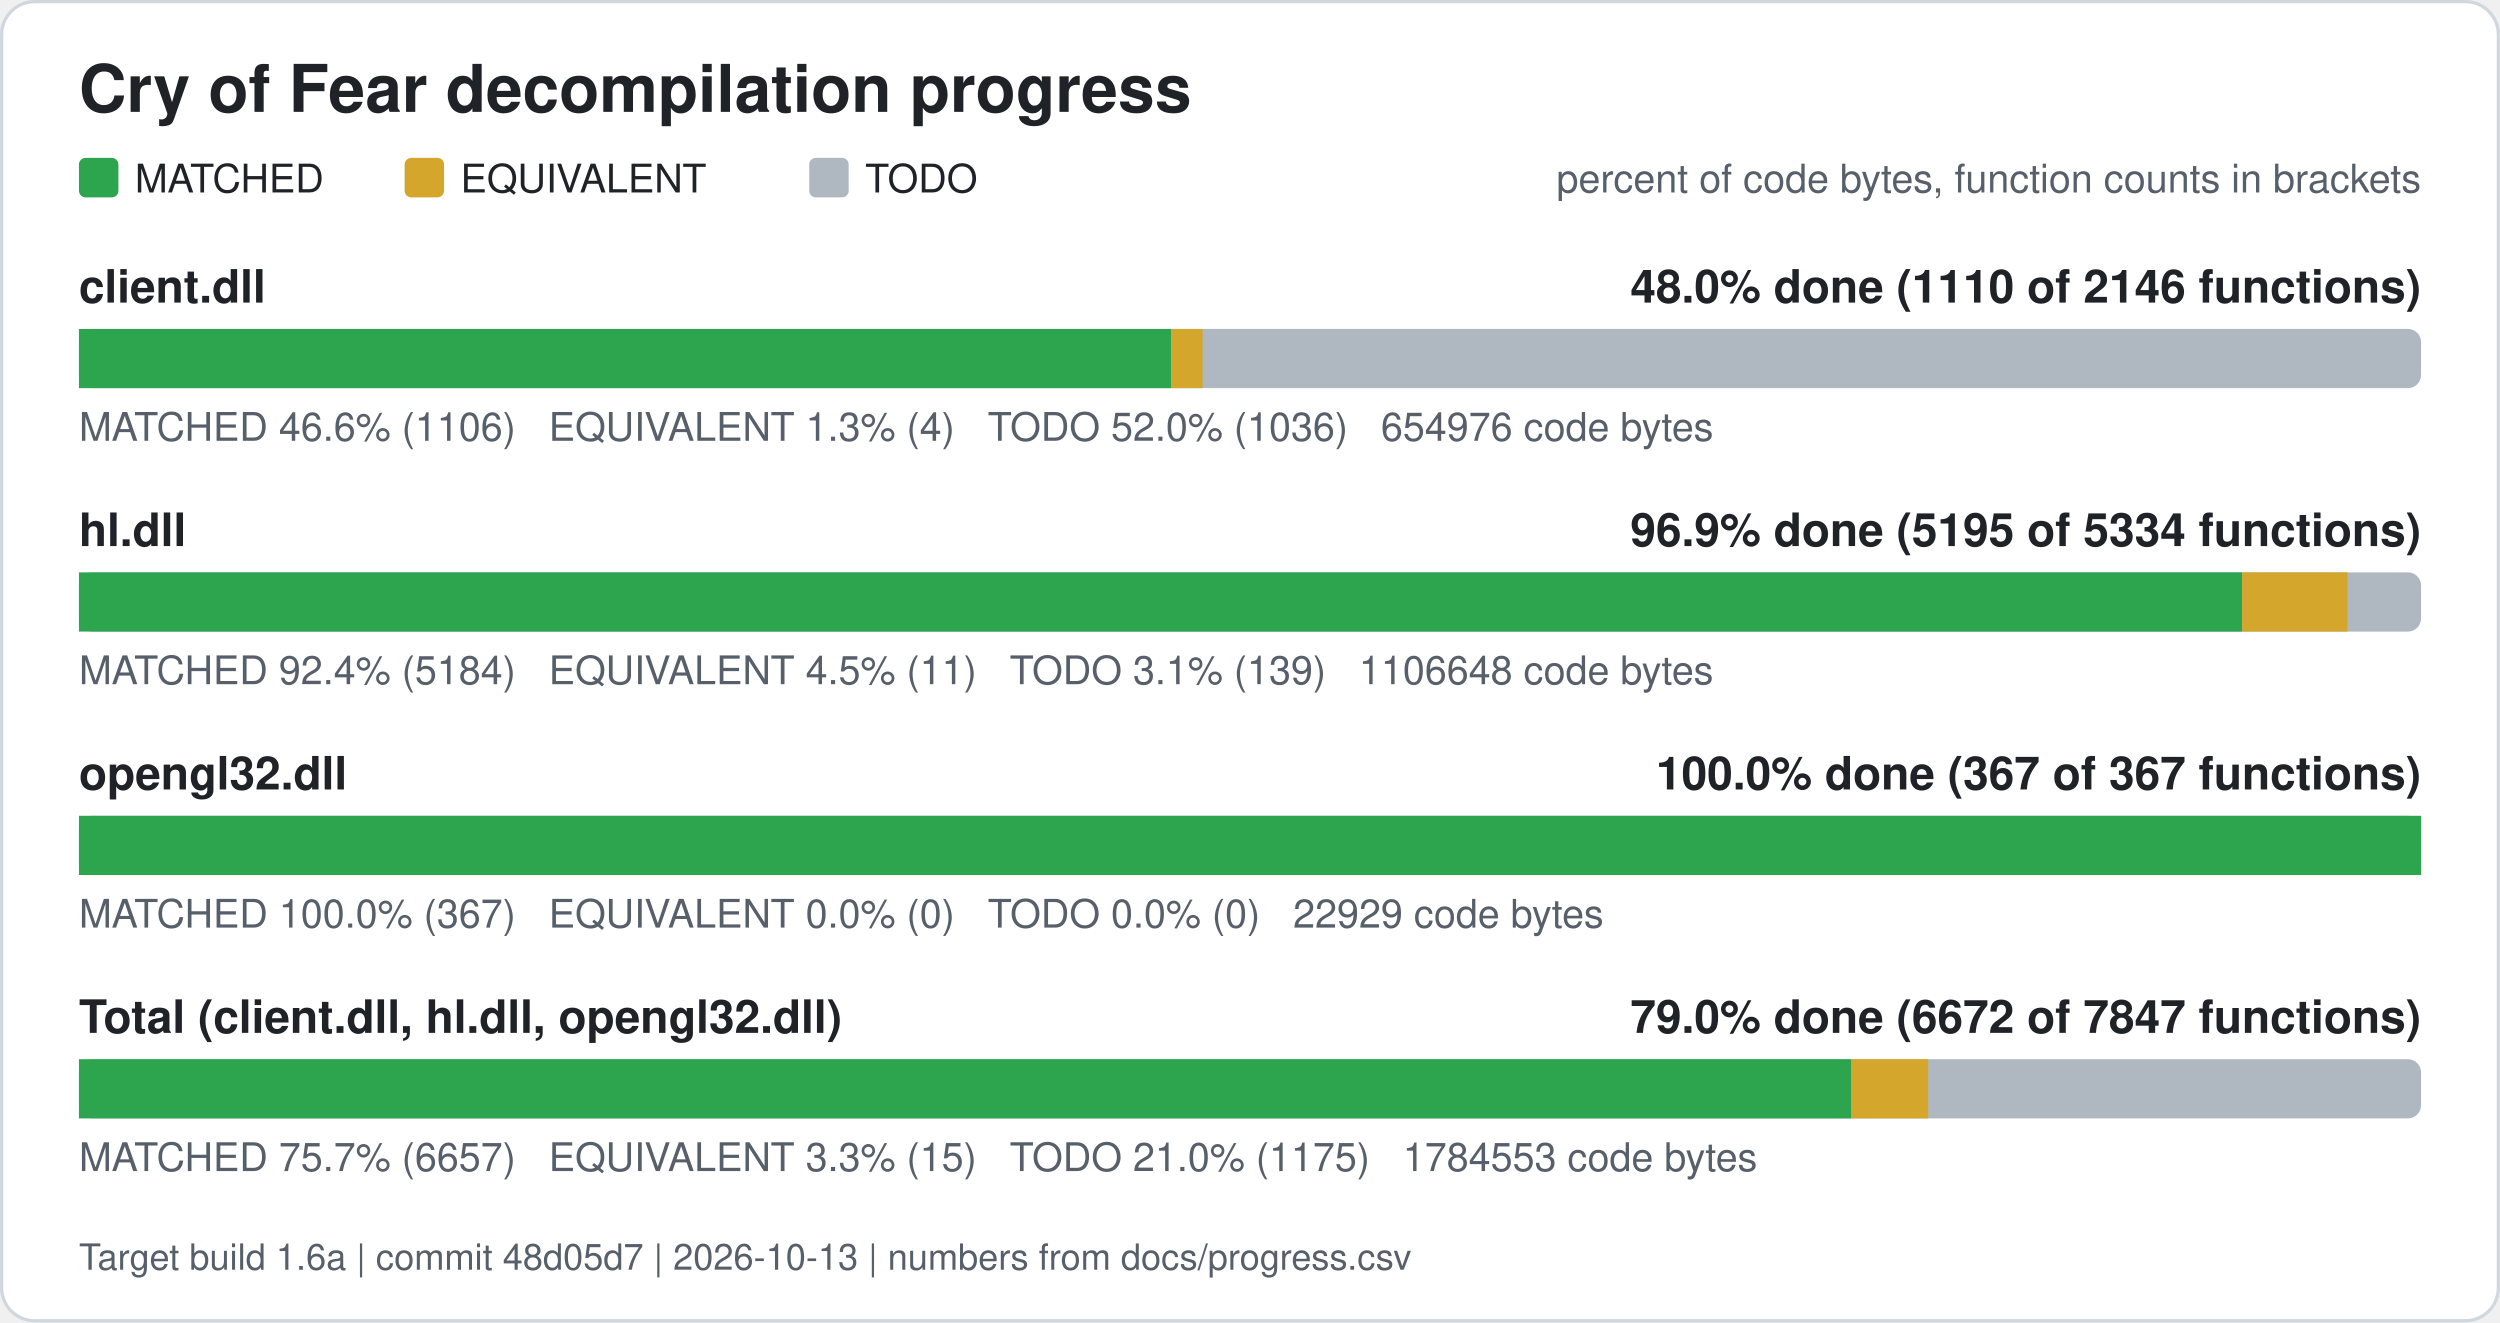
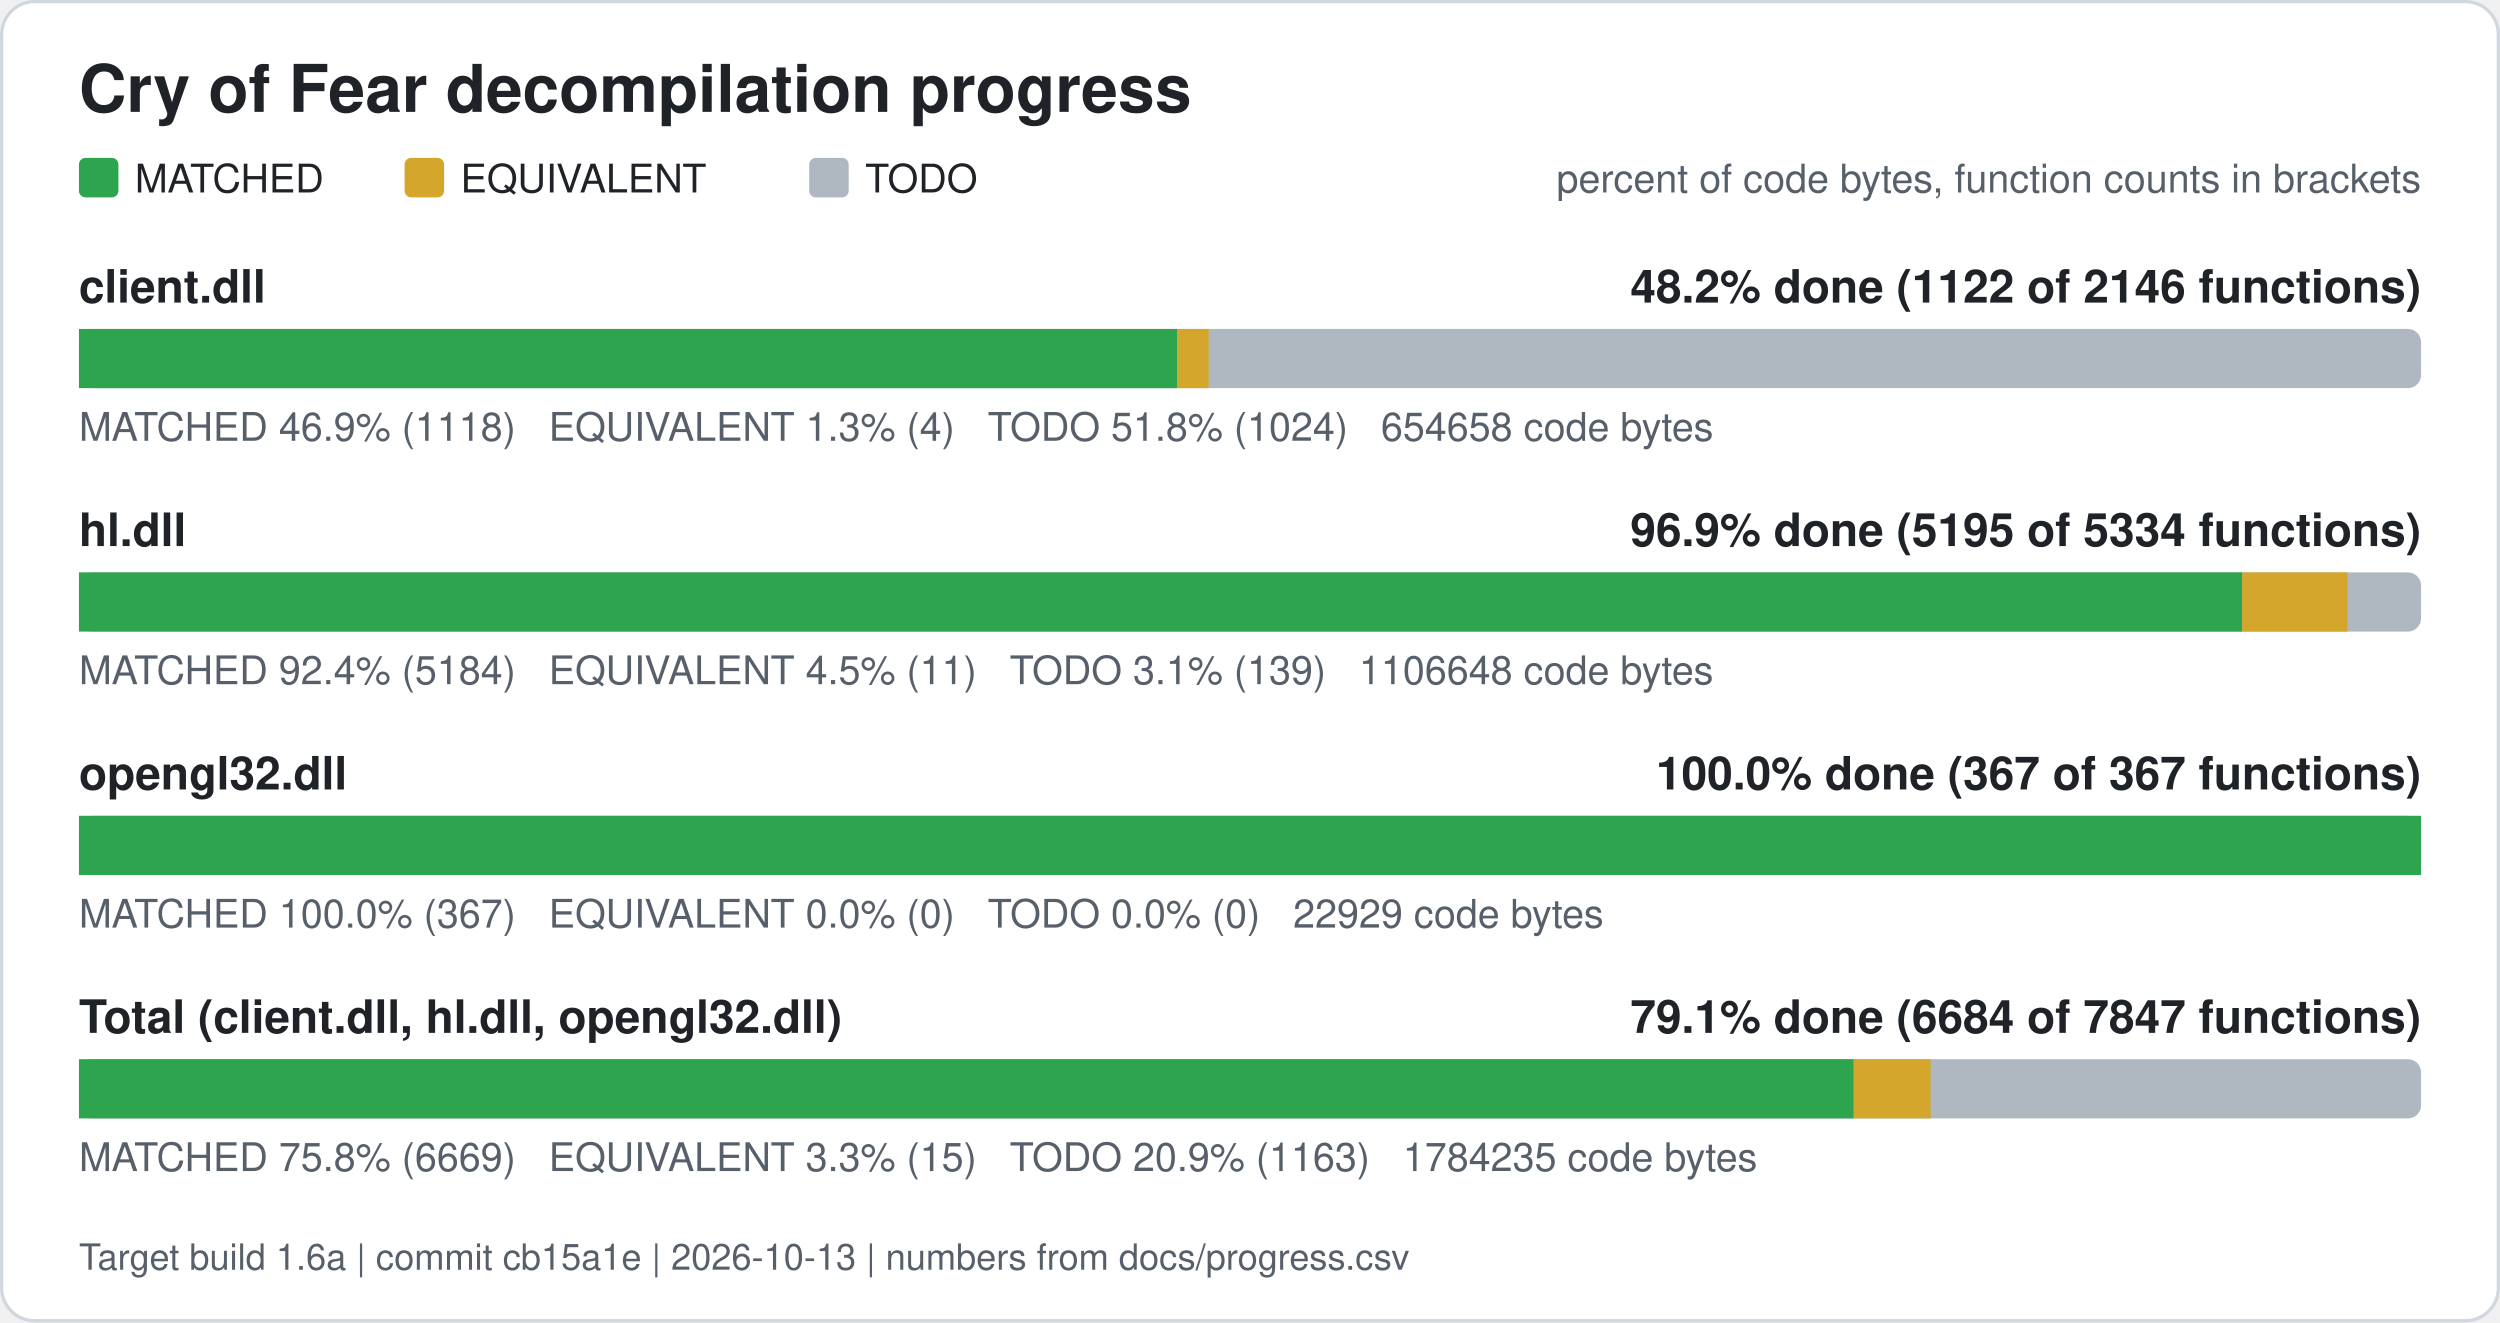
<svg xmlns="http://www.w3.org/2000/svg" width="760" height="402" viewBox="0 0 760 402" role="img" aria-label="Cry of Fear decompilation progress">
  <rect x="0.5" y="0.5" width="759" height="401" rx="10" fill="#ffffff" stroke="#d0d7de" />
  <text x="24" y="34" font-family="Segoe UI, Helvetica, Arial, sans-serif" font-size="20" font-weight="600" fill="#1f2328">Cry of Fear decompilation progress</text>
  <rect x="24" y="48" width="12" height="12" rx="2" fill="#2da44e" />
  <text x="41" y="58.5" font-family="Segoe UI, Helvetica, Arial, sans-serif" font-size="12" fill="#1f2328">MATCHED</text>
  <rect x="123" y="48" width="12" height="12" rx="2" fill="#d4a72c" />
  <text x="140" y="58.5" font-family="Segoe UI, Helvetica, Arial, sans-serif" font-size="12" fill="#1f2328">EQUIVALENT</text>
  <rect x="246" y="48" width="12" height="12" rx="2" fill="#afb8c1" />
  <text x="263" y="58.5" font-family="Segoe UI, Helvetica, Arial, sans-serif" font-size="12" fill="#1f2328">TODO</text>
  <text x="736" y="58.5" font-family="Segoe UI, Helvetica, Arial, sans-serif" font-size="12" fill="#57606a" text-anchor="end">percent of code bytes, function counts in brackets</text>
  <text x="24" y="92" font-family="Segoe UI, Helvetica, Arial, sans-serif" font-size="14" font-weight="600" fill="#1f2328">client.dll</text>
-   <text x="736" y="92" font-family="Segoe UI, Helvetica, Arial, sans-serif" font-size="14" font-weight="600" fill="#1f2328" text-anchor="end">48.0% done (1110 of 2146 functions)</text>
+   <text x="736" y="92" font-family="Segoe UI, Helvetica, Arial, sans-serif" font-size="14" font-weight="600" fill="#1f2328" text-anchor="end">48.2% done (1122 of 2146 functions)</text>
  <rect x="24" y="100" width="712" height="18" rx="4" fill="#afb8c1" />
-   <rect x="24.00" y="100" width="332.01" height="18" fill="#2da44e" />
-   <rect x="356.01" y="100" width="9.57" height="18" fill="#d4a72c" />
-   <text x="24" y="134" font-family="Segoe UI, Helvetica, Arial, sans-serif" font-size="12" fill="#57606a" xml:space="preserve">MATCHED 46.6% (1106)   EQUIVALENT 1.3% (4)   TODO 52.0% (1036)   654976 code bytes</text>
+   <rect x="24.00" y="100" width="333.86" height="18" fill="#2da44e" />
+   <rect x="357.86" y="100" width="9.58" height="18" fill="#d4a72c" />
+   <text x="24" y="134" font-family="Segoe UI, Helvetica, Arial, sans-serif" font-size="12" fill="#57606a" xml:space="preserve">MATCHED 46.9% (1118)   EQUIVALENT 1.3% (4)   TODO 51.8% (1024)   654658 code bytes</text>
  <text x="24" y="166" font-family="Segoe UI, Helvetica, Arial, sans-serif" font-size="14" font-weight="600" fill="#1f2328">hl.dll</text>
  <text x="736" y="166" font-family="Segoe UI, Helvetica, Arial, sans-serif" font-size="14" font-weight="600" fill="#1f2328" text-anchor="end">96.9% done (5195 of 5334 functions)</text>
  <rect x="24" y="174" width="712" height="18" rx="4" fill="#afb8c1" />
  <rect x="24.00" y="174" width="657.62" height="18" fill="#2da44e" />
  <rect x="681.62" y="174" width="32.01" height="18" fill="#d4a72c" />
  <text x="24" y="208" font-family="Segoe UI, Helvetica, Arial, sans-serif" font-size="12" fill="#57606a" xml:space="preserve">MATCHED 92.4% (5184)   EQUIVALENT 4.5% (11)   TODO 3.1% (139)   1106648 code bytes</text>
  <text x="24" y="240" font-family="Segoe UI, Helvetica, Arial, sans-serif" font-size="14" font-weight="600" fill="#1f2328">opengl32.dll</text>
  <text x="736" y="240" font-family="Segoe UI, Helvetica, Arial, sans-serif" font-size="14" font-weight="600" fill="#1f2328" text-anchor="end">100.0% done (367 of 367 functions)</text>
  <rect x="24" y="248" width="712" height="18" rx="4" fill="#afb8c1" />
  <rect x="24.00" y="248" width="712.00" height="18" fill="#2da44e" />
  <text x="24" y="282" font-family="Segoe UI, Helvetica, Arial, sans-serif" font-size="12" fill="#57606a" xml:space="preserve">MATCHED 100.0% (367)   EQUIVALENT 0.0% (0)   TODO 0.0% (0)   22929 code bytes</text>
  <text x="24" y="314" font-family="Segoe UI, Helvetica, Arial, sans-serif" font-size="14" font-weight="600" fill="#1f2328">Total (client.dll, hl.dll, opengl32.dll)</text>
-   <text x="736" y="314" font-family="Segoe UI, Helvetica, Arial, sans-serif" font-size="14" font-weight="600" fill="#1f2328" text-anchor="end">79.0% done (6672 of 7847 functions)</text>
+   <text x="736" y="314" font-family="Segoe UI, Helvetica, Arial, sans-serif" font-size="14" font-weight="600" fill="#1f2328" text-anchor="end">79.1% done (6684 of 7847 functions)</text>
  <rect x="24" y="322" width="712" height="18" rx="4" fill="#afb8c1" />
-   <rect x="24.00" y="322" width="538.81" height="18" fill="#2da44e" />
-   <rect x="562.81" y="322" width="23.37" height="18" fill="#d4a72c" />
-   <text x="24" y="356" font-family="Segoe UI, Helvetica, Arial, sans-serif" font-size="12" fill="#57606a" xml:space="preserve">MATCHED 75.7% (6657)   EQUIVALENT 3.3% (15)   TODO 21.0% (1175)   1784553 code bytes</text>
-   <text x="24" y="386" font-family="Segoe UI, Helvetica, Arial, sans-serif" font-size="11" fill="#57606a">Target build 1.6a | commit 48d05d7 | 2026-10-13 | numbers from docs/progress.csv</text>
+   <rect x="24.00" y="322" width="539.53" height="18" fill="#2da44e" />
+   <rect x="563.53" y="322" width="23.37" height="18" fill="#d4a72c" />
+   <text x="24" y="356" font-family="Segoe UI, Helvetica, Arial, sans-serif" font-size="12" fill="#57606a" xml:space="preserve">MATCHED 75.8% (6669)   EQUIVALENT 3.3% (15)   TODO 20.9% (1163)   1784235 code bytes</text>
+   <text x="24" y="386" font-family="Segoe UI, Helvetica, Arial, sans-serif" font-size="11" fill="#57606a">Target build 1.6a | commit cb15a1e | 2026-10-13 | numbers from docs/progress.csv</text>
</svg>
